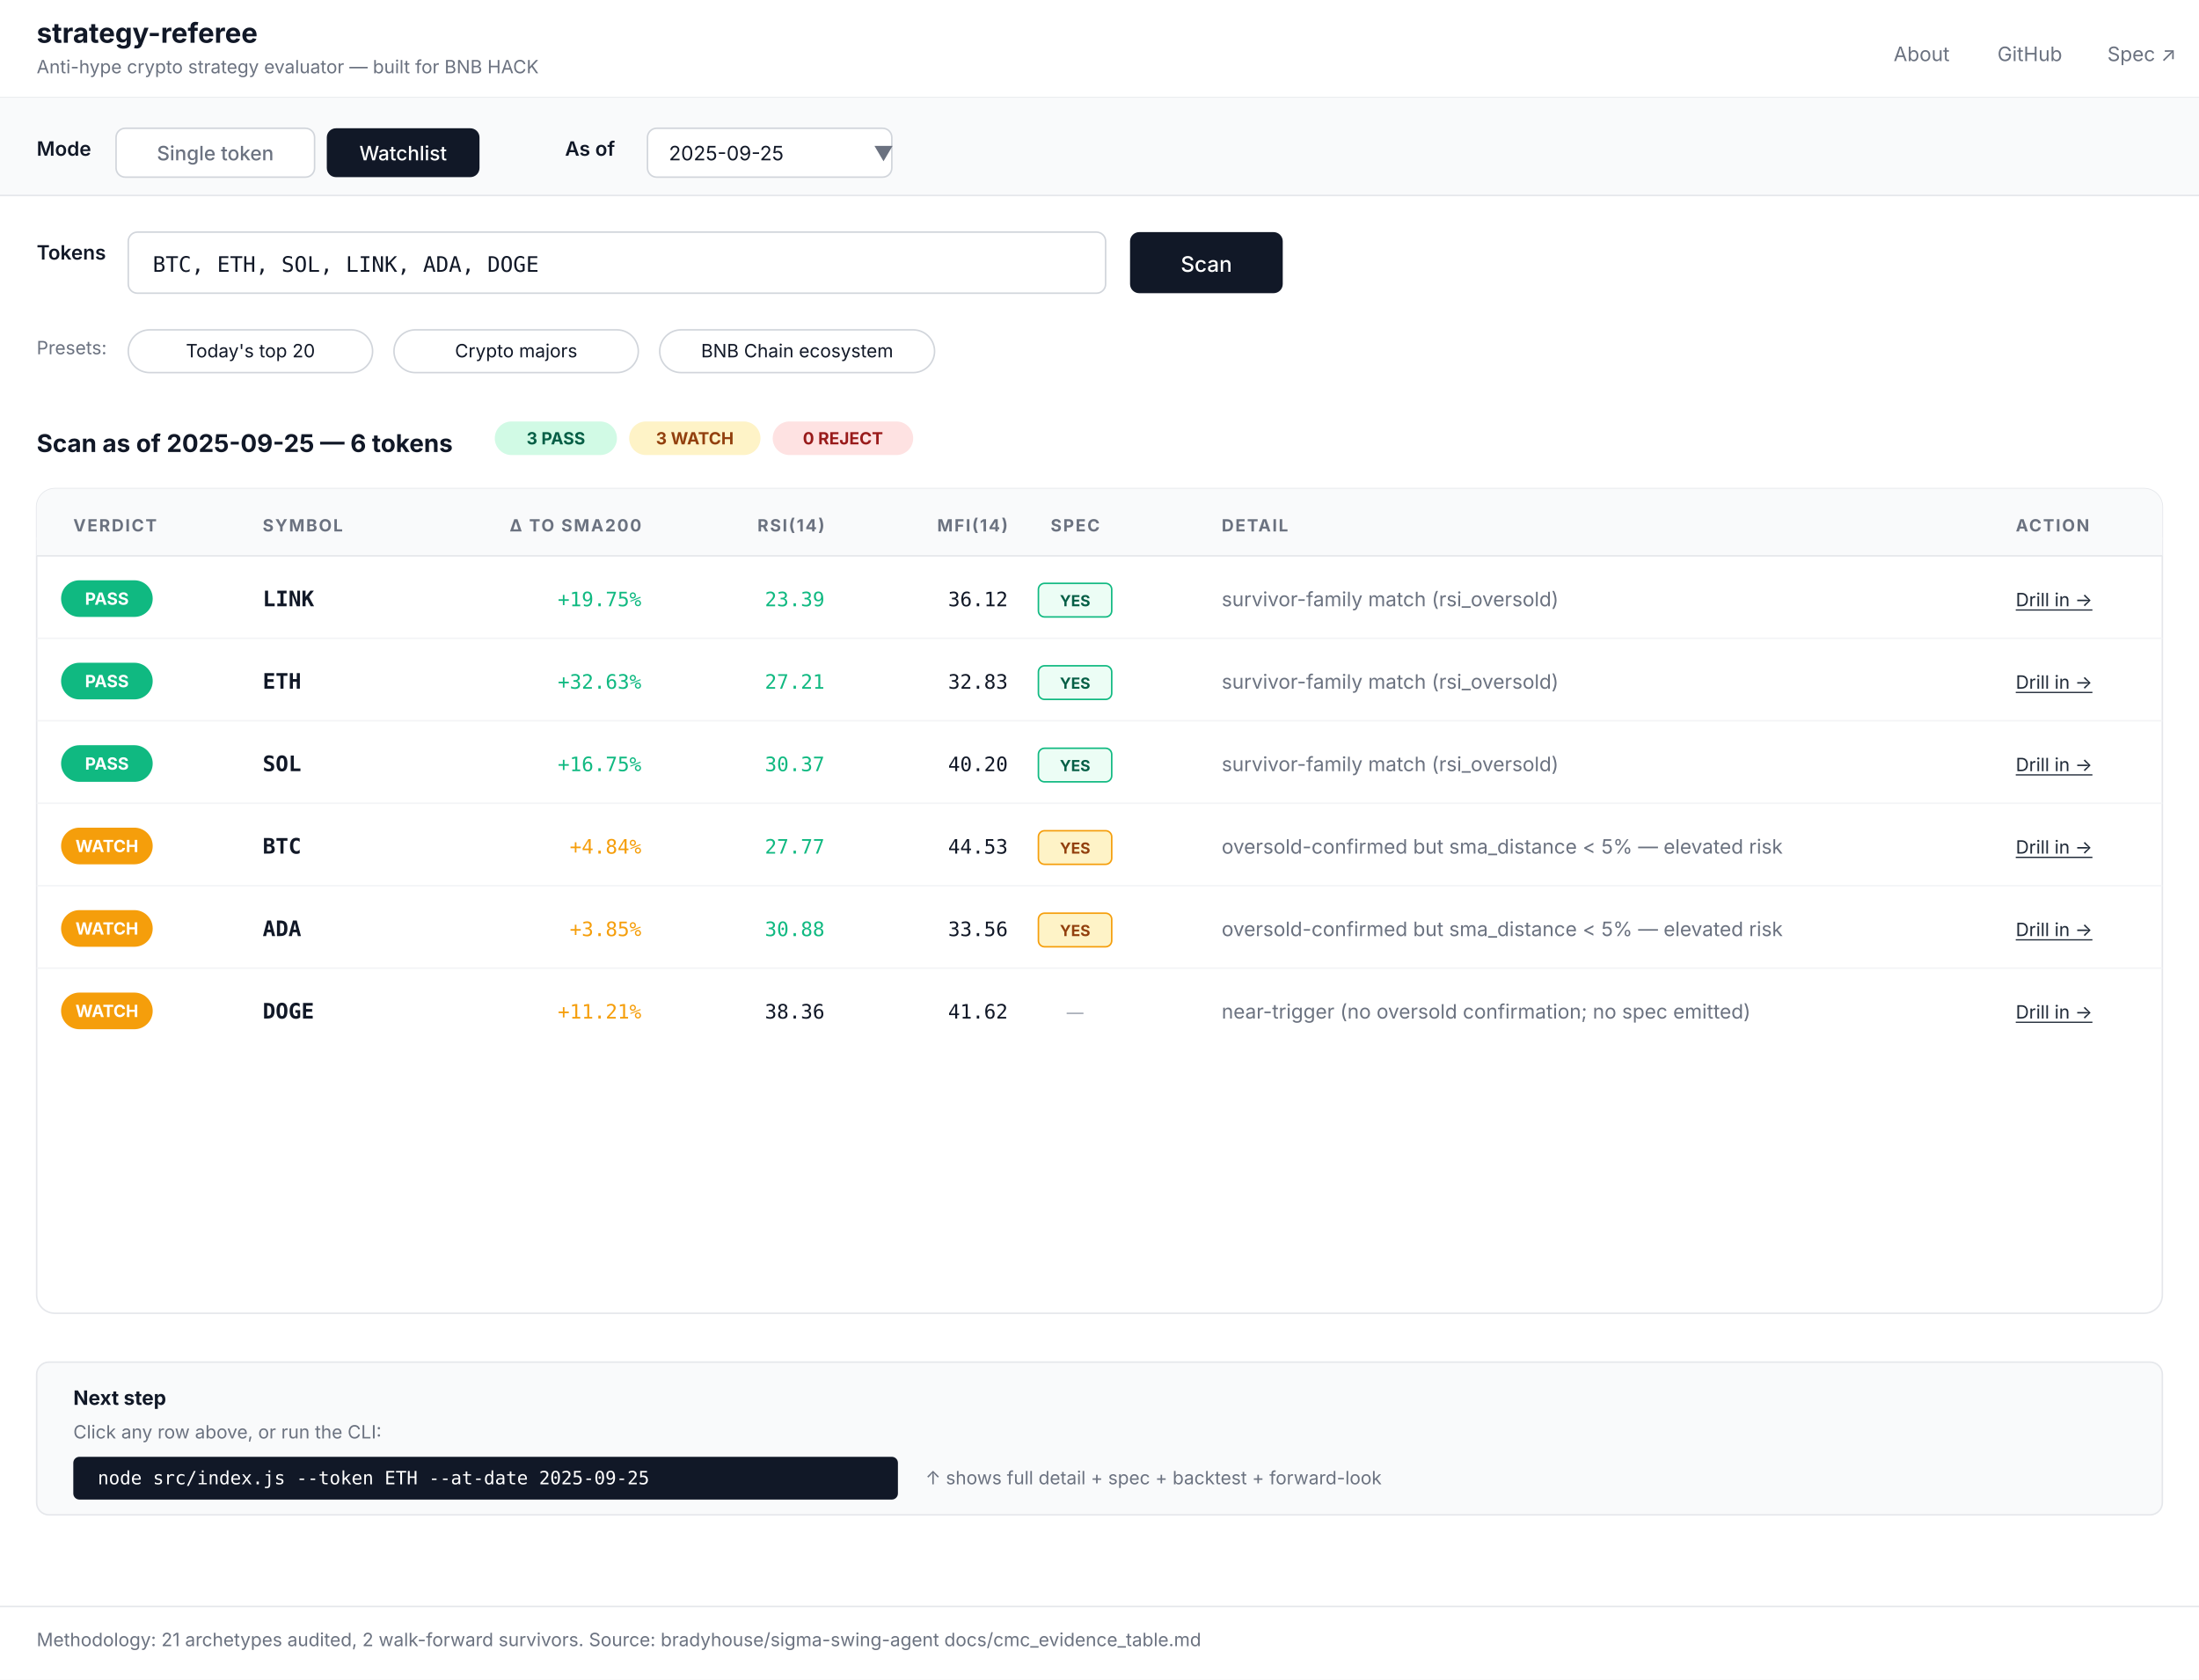
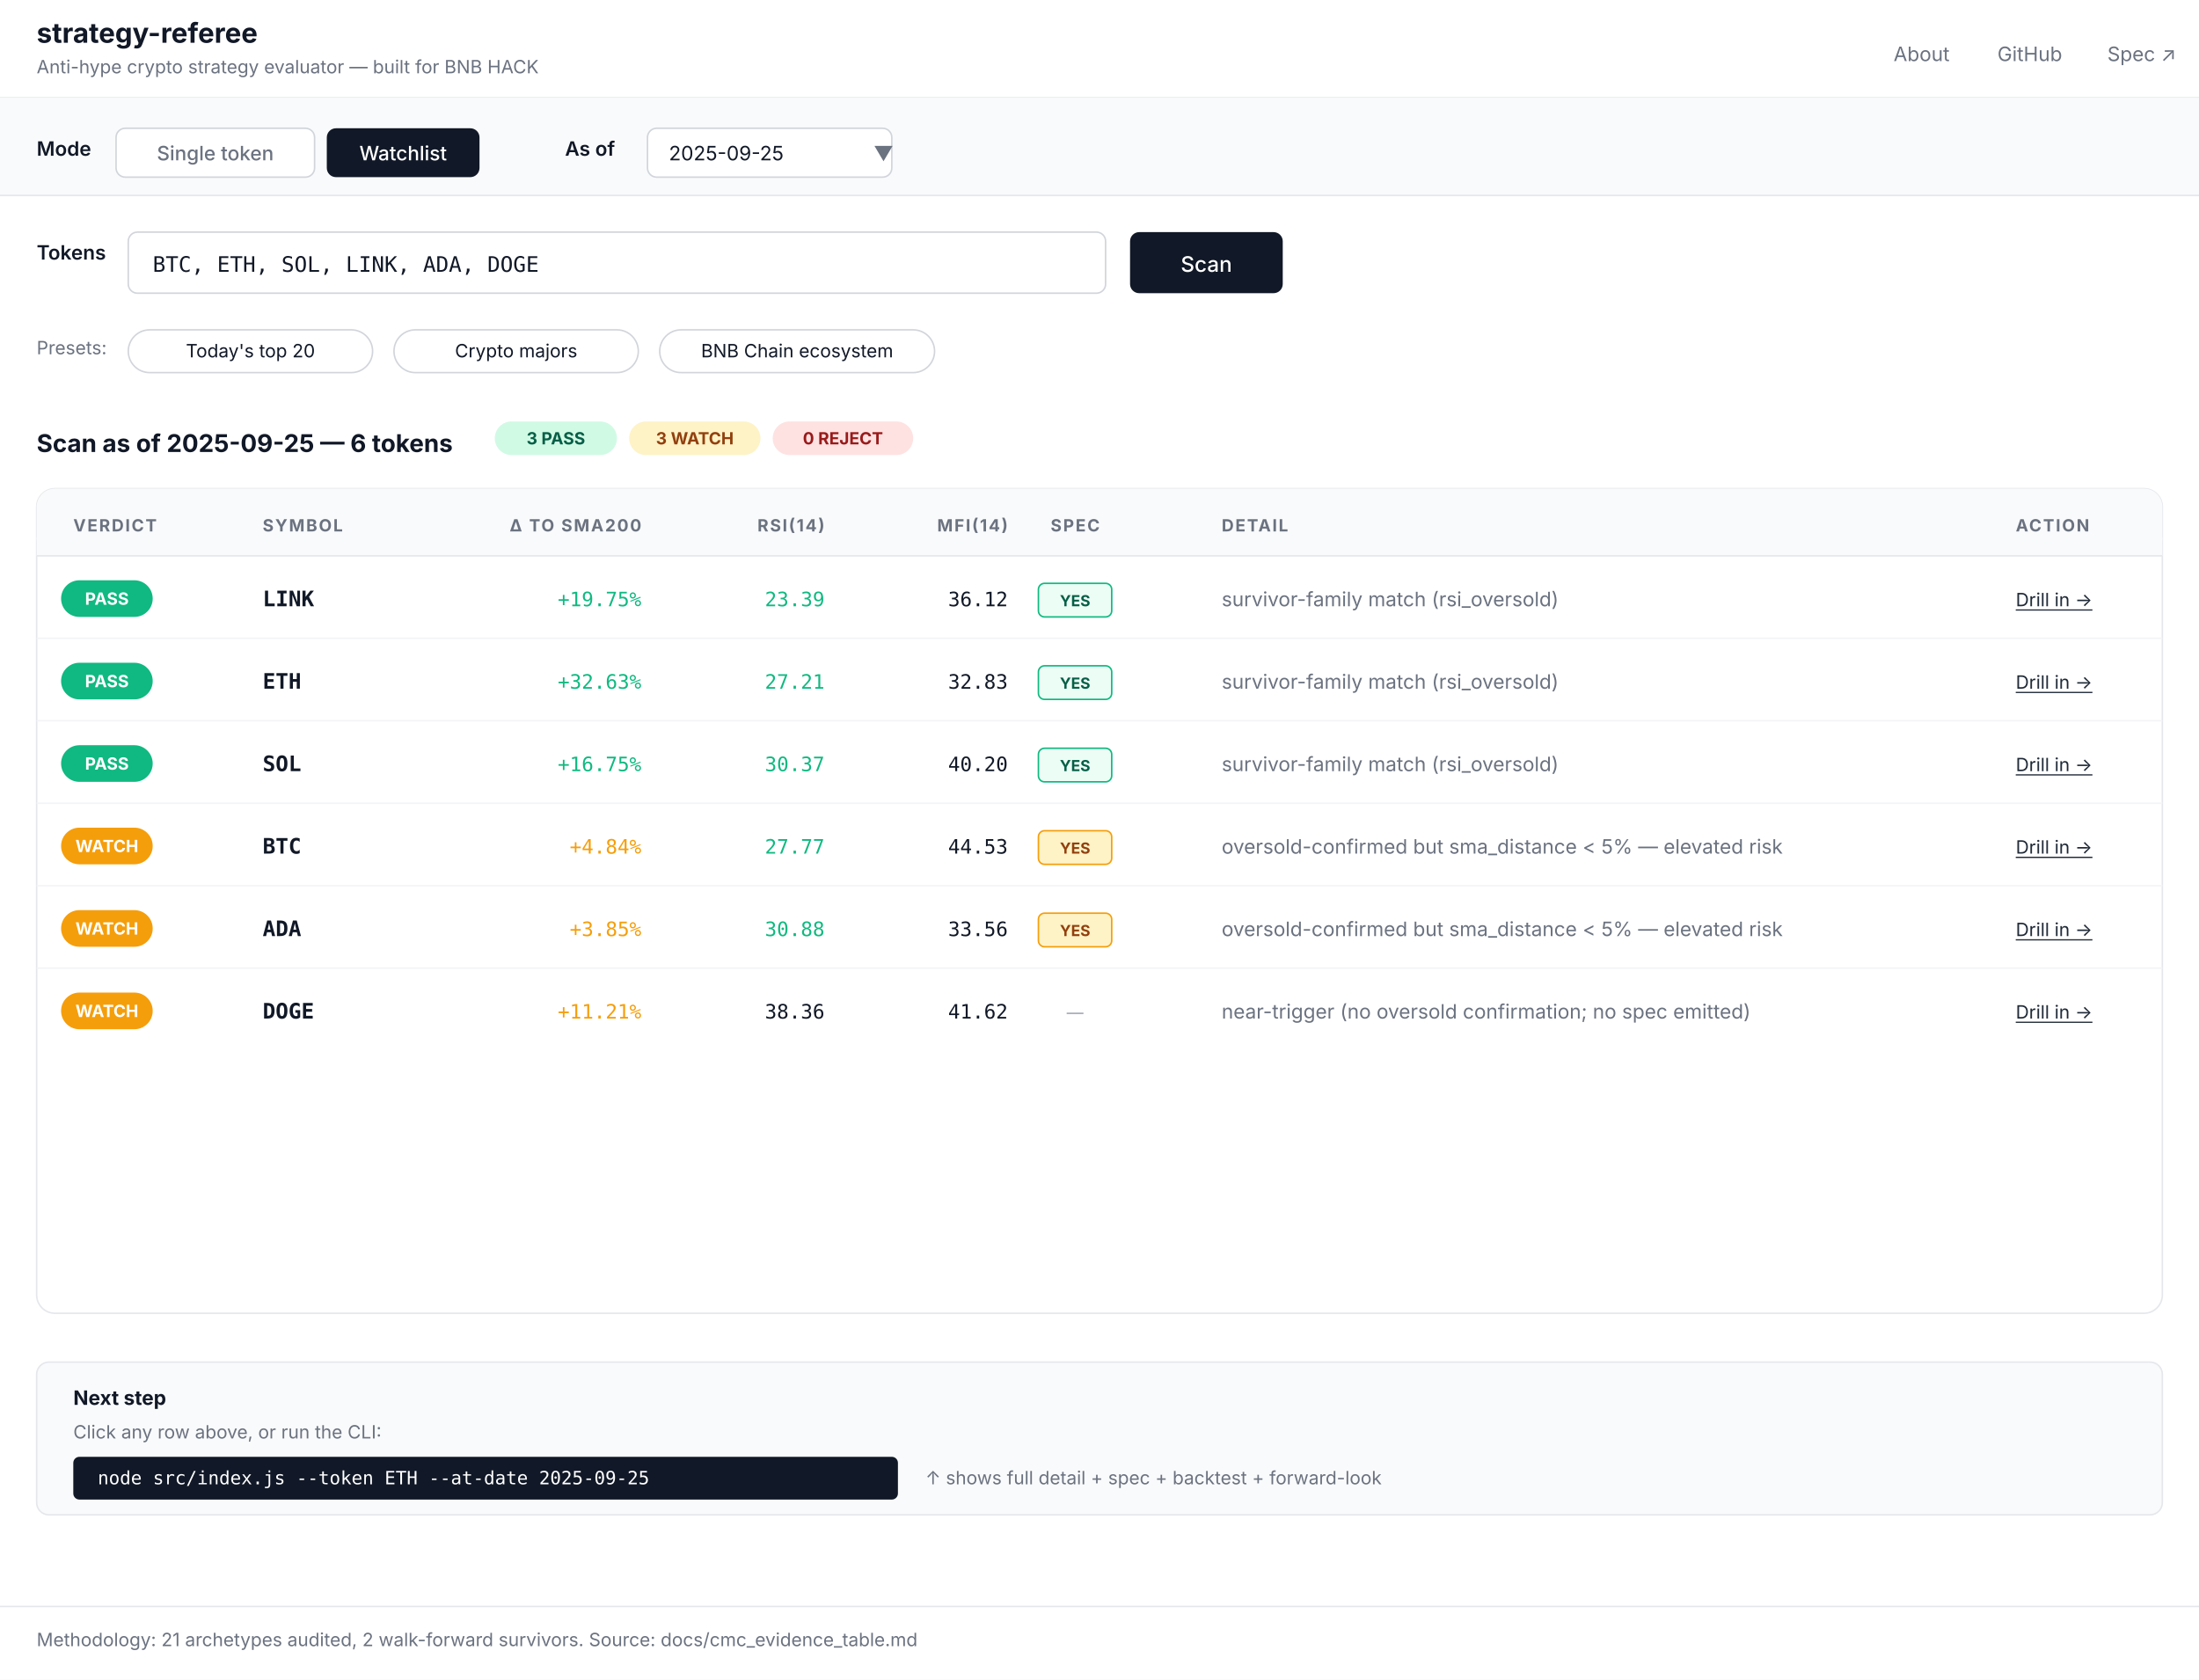
<svg xmlns="http://www.w3.org/2000/svg" width="1440" height="1100" viewBox="0 0 1440 1100" font-family="Inter, system-ui, sans-serif">
  <g id="Background">
    <rect x="0" y="0" width="1440" height="1100" fill="#ffffff" />
  </g>
  <g id="Header">
    <rect x="0" y="0" width="1440" height="64" fill="#ffffff" />
    <line x1="0" y1="64" x2="1440" y2="64" stroke="#e5e7eb" stroke-width="1" />
    <text x="24" y="28" font-size="18" font-weight="700" fill="#111827">strategy-referee</text>
    <text x="24" y="48" font-size="12" fill="#6b7280">Anti-hype crypto strategy evaluator — built for BNB HACK</text>
    <text x="1240" y="40" font-size="13" fill="#6b7280">About</text>
    <text x="1308" y="40" font-size="13" fill="#6b7280">GitHub</text>
    <text x="1380" y="40" font-size="13" fill="#6b7280">Spec ↗</text>
  </g>
  <g id="ModeBar">
    <rect x="0" y="64" width="1440" height="64" fill="#f9fafb" />
    <line x1="0" y1="128" x2="1440" y2="128" stroke="#e5e7eb" stroke-width="1" />
    <text x="24" y="102" font-size="13" font-weight="600" fill="#111827">Mode</text>
    <rect x="76" y="84" width="130" height="32" rx="6" fill="#ffffff" stroke="#d1d5db" stroke-width="1" />
    <text x="141" y="105" font-size="13" font-weight="500" fill="#6b7280" text-anchor="middle">Single token</text>
    <rect x="214" y="84" width="100" height="32" rx="6" fill="#111827" />
    <text x="264" y="105" font-size="13" font-weight="500" fill="#ffffff" text-anchor="middle">Watchlist</text>
    <text x="370" y="102" font-size="13" font-weight="600" fill="#111827">As of</text>
    <rect x="424" y="84" width="160" height="32" rx="6" fill="#ffffff" stroke="#d1d5db" stroke-width="1" />
    <text x="438" y="105" font-size="13" fill="#111827">2025-09-25</text>
    <text x="572" y="105" font-size="13" fill="#6b7280">▼</text>
  </g>
  <g id="InputSection">
    <text x="24" y="170" font-size="13" font-weight="600" fill="#111827">Tokens</text>
    <rect x="84" y="152" width="640" height="40" rx="6" fill="#ffffff" stroke="#d1d5db" stroke-width="1" />
    <text x="100" y="178" font-size="14" fill="#111827" font-family="JetBrains Mono, monospace">BTC, ETH, SOL, LINK, ADA, DOGE</text>
    <rect x="740" y="152" width="100" height="40" rx="6" fill="#111827" />
    <text x="790" y="178" font-size="14" font-weight="500" fill="#ffffff" text-anchor="middle">Scan</text>
    <text x="24" y="232" font-size="12" fill="#6b7280">Presets:</text>
    <rect x="84" y="216" width="160" height="28" rx="14" fill="#ffffff" stroke="#d1d5db" stroke-width="1" />
    <text x="164" y="234" font-size="12" fill="#111827" text-anchor="middle">Today's top 20</text>
    <rect x="258" y="216" width="160" height="28" rx="14" fill="#ffffff" stroke="#d1d5db" stroke-width="1" />
    <text x="338" y="234" font-size="12" fill="#111827" text-anchor="middle">Crypto majors</text>
    <rect x="432" y="216" width="180" height="28" rx="14" fill="#ffffff" stroke="#d1d5db" stroke-width="1" />
    <text x="522" y="234" font-size="12" fill="#111827" text-anchor="middle">BNB Chain ecosystem</text>
  </g>
  <g id="ResultHeader">
    <text x="24" y="296" font-size="16" font-weight="700" fill="#111827">Scan as of 2025-09-25 — 6 tokens</text>
    <rect x="324" y="276" width="80" height="22" rx="11" fill="#d1fae5" />
    <text x="364" y="291" font-size="11" font-weight="700" fill="#065f46" text-anchor="middle">3 PASS</text>
    <rect x="412" y="276" width="86" height="22" rx="11" fill="#fef3c7" />
    <text x="455" y="291" font-size="11" font-weight="700" fill="#92400e" text-anchor="middle">3 WATCH</text>
    <rect x="506" y="276" width="92" height="22" rx="11" fill="#fee2e2" />
    <text x="552" y="291" font-size="11" font-weight="700" fill="#991b1b" text-anchor="middle">0 REJECT</text>
  </g>
  <g id="ResultsTable">
    <rect x="24" y="320" width="1392" height="540" rx="12" fill="#ffffff" stroke="#e5e7eb" stroke-width="1" />
    <g id="TableHeader">
      <rect x="24" y="320" width="1392" height="44" rx="12" fill="#f9fafb" />
      <rect x="24" y="352" width="1392" height="12" fill="#f9fafb" />
      <line x1="24" y1="364" x2="1416" y2="364" stroke="#e5e7eb" stroke-width="1" />
      <text x="48" y="348" font-size="11" font-weight="700" fill="#6b7280" letter-spacing="1">VERDICT</text>
      <text x="172" y="348" font-size="11" font-weight="700" fill="#6b7280" letter-spacing="1">SYMBOL</text>
      <text x="420" y="348" font-size="11" font-weight="700" fill="#6b7280" letter-spacing="1" text-anchor="end">Δ TO SMA200</text>
      <text x="540" y="348" font-size="11" font-weight="700" fill="#6b7280" letter-spacing="1" text-anchor="end">RSI(14)</text>
      <text x="660" y="348" font-size="11" font-weight="700" fill="#6b7280" letter-spacing="1" text-anchor="end">MFI(14)</text>
      <text x="688" y="348" font-size="11" font-weight="700" fill="#6b7280" letter-spacing="1">SPEC</text>
      <text x="800" y="348" font-size="11" font-weight="700" fill="#6b7280" letter-spacing="1">DETAIL</text>
      <text x="1320" y="348" font-size="11" font-weight="700" fill="#6b7280" letter-spacing="1">ACTION</text>
    </g>
    <g id="row_LINK">
      <rect x="40" y="380" width="60" height="24" rx="12" fill="#10b981" />
      <text x="70" y="396" font-size="11" font-weight="700" fill="#ffffff" text-anchor="middle">PASS</text>
      <text x="172" y="397" font-size="14" font-weight="700" fill="#111827" font-family="JetBrains Mono, monospace">LINK</text>
      <text x="420" y="397" font-size="13" fill="#10b981" font-family="JetBrains Mono, monospace" text-anchor="end">+19.75%</text>
      <text x="540" y="397" font-size="13" fill="#10b981" font-family="JetBrains Mono, monospace" text-anchor="end">23.39</text>
      <text x="660" y="397" font-size="13" fill="#111827" font-family="JetBrains Mono, monospace" text-anchor="end">36.12</text>
      <rect x="680" y="382" width="48" height="22" rx="4" fill="#ecfdf5" stroke="#10b981" stroke-width="1" />
      <text x="704" y="397" font-size="10" font-weight="700" fill="#065f46" text-anchor="middle">YES</text>
      <text x="800" y="397" font-size="13" fill="#6b7280">survivor-family match (rsi_oversold)</text>
      <text x="1320" y="397" font-size="12" fill="#1f2937" text-decoration="underline">Drill in →</text>
      <line x1="24" y1="418" x2="1416" y2="418" stroke="#f3f4f6" stroke-width="1" />
    </g>
    <g id="row_ETH">
      <rect x="40" y="434" width="60" height="24" rx="12" fill="#10b981" />
      <text x="70" y="450" font-size="11" font-weight="700" fill="#ffffff" text-anchor="middle">PASS</text>
      <text x="172" y="451" font-size="14" font-weight="700" fill="#111827" font-family="JetBrains Mono, monospace">ETH</text>
      <text x="420" y="451" font-size="13" fill="#10b981" font-family="JetBrains Mono, monospace" text-anchor="end">+32.63%</text>
      <text x="540" y="451" font-size="13" fill="#10b981" font-family="JetBrains Mono, monospace" text-anchor="end">27.21</text>
      <text x="660" y="451" font-size="13" fill="#111827" font-family="JetBrains Mono, monospace" text-anchor="end">32.83</text>
      <rect x="680" y="436" width="48" height="22" rx="4" fill="#ecfdf5" stroke="#10b981" stroke-width="1" />
      <text x="704" y="451" font-size="10" font-weight="700" fill="#065f46" text-anchor="middle">YES</text>
      <text x="800" y="451" font-size="13" fill="#6b7280">survivor-family match (rsi_oversold)</text>
      <text x="1320" y="451" font-size="12" fill="#1f2937" text-decoration="underline">Drill in →</text>
      <line x1="24" y1="472" x2="1416" y2="472" stroke="#f3f4f6" stroke-width="1" />
    </g>
    <g id="row_SOL">
      <rect x="40" y="488" width="60" height="24" rx="12" fill="#10b981" />
      <text x="70" y="504" font-size="11" font-weight="700" fill="#ffffff" text-anchor="middle">PASS</text>
      <text x="172" y="505" font-size="14" font-weight="700" fill="#111827" font-family="JetBrains Mono, monospace">SOL</text>
      <text x="420" y="505" font-size="13" fill="#10b981" font-family="JetBrains Mono, monospace" text-anchor="end">+16.75%</text>
      <text x="540" y="505" font-size="13" fill="#10b981" font-family="JetBrains Mono, monospace" text-anchor="end">30.37</text>
      <text x="660" y="505" font-size="13" fill="#111827" font-family="JetBrains Mono, monospace" text-anchor="end">40.20</text>
      <rect x="680" y="490" width="48" height="22" rx="4" fill="#ecfdf5" stroke="#10b981" stroke-width="1" />
      <text x="704" y="505" font-size="10" font-weight="700" fill="#065f46" text-anchor="middle">YES</text>
      <text x="800" y="505" font-size="13" fill="#6b7280">survivor-family match (rsi_oversold)</text>
      <text x="1320" y="505" font-size="12" fill="#1f2937" text-decoration="underline">Drill in →</text>
      <line x1="24" y1="526" x2="1416" y2="526" stroke="#f3f4f6" stroke-width="1" />
    </g>
    <g id="row_BTC">
      <rect x="40" y="542" width="60" height="24" rx="12" fill="#f59e0b" />
      <text x="70" y="558" font-size="11" font-weight="700" fill="#ffffff" text-anchor="middle">WATCH</text>
      <text x="172" y="559" font-size="14" font-weight="700" fill="#111827" font-family="JetBrains Mono, monospace">BTC</text>
      <text x="420" y="559" font-size="13" fill="#f59e0b" font-family="JetBrains Mono, monospace" text-anchor="end">+4.84%</text>
      <text x="540" y="559" font-size="13" fill="#10b981" font-family="JetBrains Mono, monospace" text-anchor="end">27.77</text>
      <text x="660" y="559" font-size="13" fill="#111827" font-family="JetBrains Mono, monospace" text-anchor="end">44.53</text>
      <rect x="680" y="544" width="48" height="22" rx="4" fill="#fef3c7" stroke="#f59e0b" stroke-width="1" />
      <text x="704" y="559" font-size="10" font-weight="700" fill="#92400e" text-anchor="middle">YES</text>
      <text x="800" y="559" font-size="13" fill="#6b7280">oversold-confirmed but sma_distance &lt; 5% — elevated risk</text>
      <text x="1320" y="559" font-size="12" fill="#1f2937" text-decoration="underline">Drill in →</text>
      <line x1="24" y1="580" x2="1416" y2="580" stroke="#f3f4f6" stroke-width="1" />
    </g>
    <g id="row_ADA">
      <rect x="40" y="596" width="60" height="24" rx="12" fill="#f59e0b" />
      <text x="70" y="612" font-size="11" font-weight="700" fill="#ffffff" text-anchor="middle">WATCH</text>
      <text x="172" y="613" font-size="14" font-weight="700" fill="#111827" font-family="JetBrains Mono, monospace">ADA</text>
      <text x="420" y="613" font-size="13" fill="#f59e0b" font-family="JetBrains Mono, monospace" text-anchor="end">+3.85%</text>
      <text x="540" y="613" font-size="13" fill="#10b981" font-family="JetBrains Mono, monospace" text-anchor="end">30.88</text>
      <text x="660" y="613" font-size="13" fill="#111827" font-family="JetBrains Mono, monospace" text-anchor="end">33.56</text>
      <rect x="680" y="598" width="48" height="22" rx="4" fill="#fef3c7" stroke="#f59e0b" stroke-width="1" />
      <text x="704" y="613" font-size="10" font-weight="700" fill="#92400e" text-anchor="middle">YES</text>
      <text x="800" y="613" font-size="13" fill="#6b7280">oversold-confirmed but sma_distance &lt; 5% — elevated risk</text>
      <text x="1320" y="613" font-size="12" fill="#1f2937" text-decoration="underline">Drill in →</text>
      <line x1="24" y1="634" x2="1416" y2="634" stroke="#f3f4f6" stroke-width="1" />
    </g>
    <g id="row_DOGE">
      <rect x="40" y="650" width="60" height="24" rx="12" fill="#f59e0b" />
      <text x="70" y="666" font-size="11" font-weight="700" fill="#ffffff" text-anchor="middle">WATCH</text>
      <text x="172" y="667" font-size="14" font-weight="700" fill="#111827" font-family="JetBrains Mono, monospace">DOGE</text>
      <text x="420" y="667" font-size="13" fill="#f59e0b" font-family="JetBrains Mono, monospace" text-anchor="end">+11.21%</text>
      <text x="540" y="667" font-size="13" fill="#111827" font-family="JetBrains Mono, monospace" text-anchor="end">38.36</text>
      <text x="660" y="667" font-size="13" fill="#111827" font-family="JetBrains Mono, monospace" text-anchor="end">41.62</text>
      <text x="704" y="667" font-size="11" fill="#9ca3af" text-anchor="middle">—</text>
      <text x="800" y="667" font-size="13" fill="#6b7280">near-trigger (no oversold confirmation; no spec emitted)</text>
      <text x="1320" y="667" font-size="12" fill="#1f2937" text-decoration="underline">Drill in →</text>
    </g>
  </g>
  <g id="NextStepHint">
    <rect x="24" y="892" width="1392" height="100" rx="8" fill="#f9fafb" stroke="#e5e7eb" stroke-width="1" />
    <text x="48" y="920" font-size="13" font-weight="700" fill="#111827">Next step</text>
    <text x="48" y="942" font-size="12" fill="#6b7280">Click any row above, or run the CLI:</text>
    <rect x="48" y="954" width="540" height="28" rx="4" fill="#111827" />
    <text x="64" y="972" font-size="12" font-family="JetBrains Mono, monospace" fill="#ffffff">node src/index.js --token ETH --at-date 2025-09-25</text>
    <text x="606" y="972" font-size="12" fill="#6b7280">↑ shows full detail + spec + backtest + forward-look</text>
  </g>
  <g id="Footer">
    <line x1="0" y1="1052" x2="1440" y2="1052" stroke="#e5e7eb" stroke-width="1" />
-     <text x="24" y="1078" font-size="12" fill="#6b7280">Methodology: 21 archetypes audited, 2 walk-forward survivors. Source: bradyhouse/sigma-swing-agent docs/cmc_evidence_table.md</text>
+     <text x="24" y="1078" font-size="12" fill="#6b7280">Methodology: 21 archetypes audited, 2 walk-forward survivors. Source: docs/cmc_evidence_table.md</text>
  </g>
</svg>
